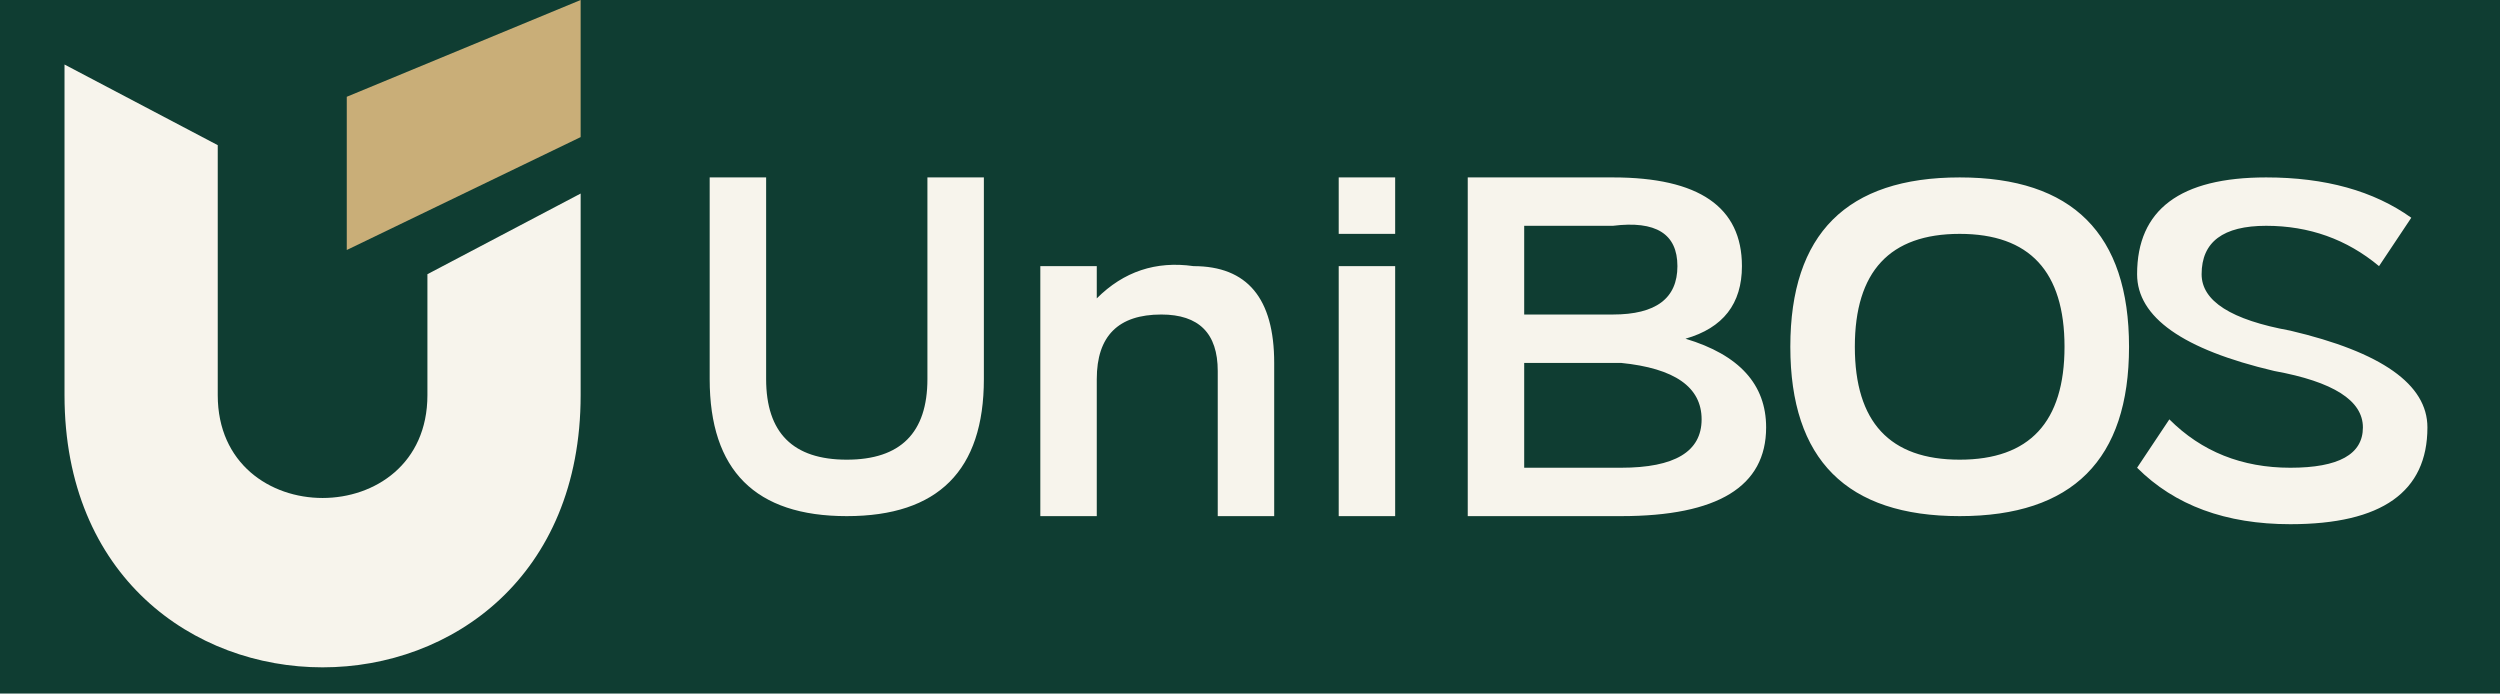
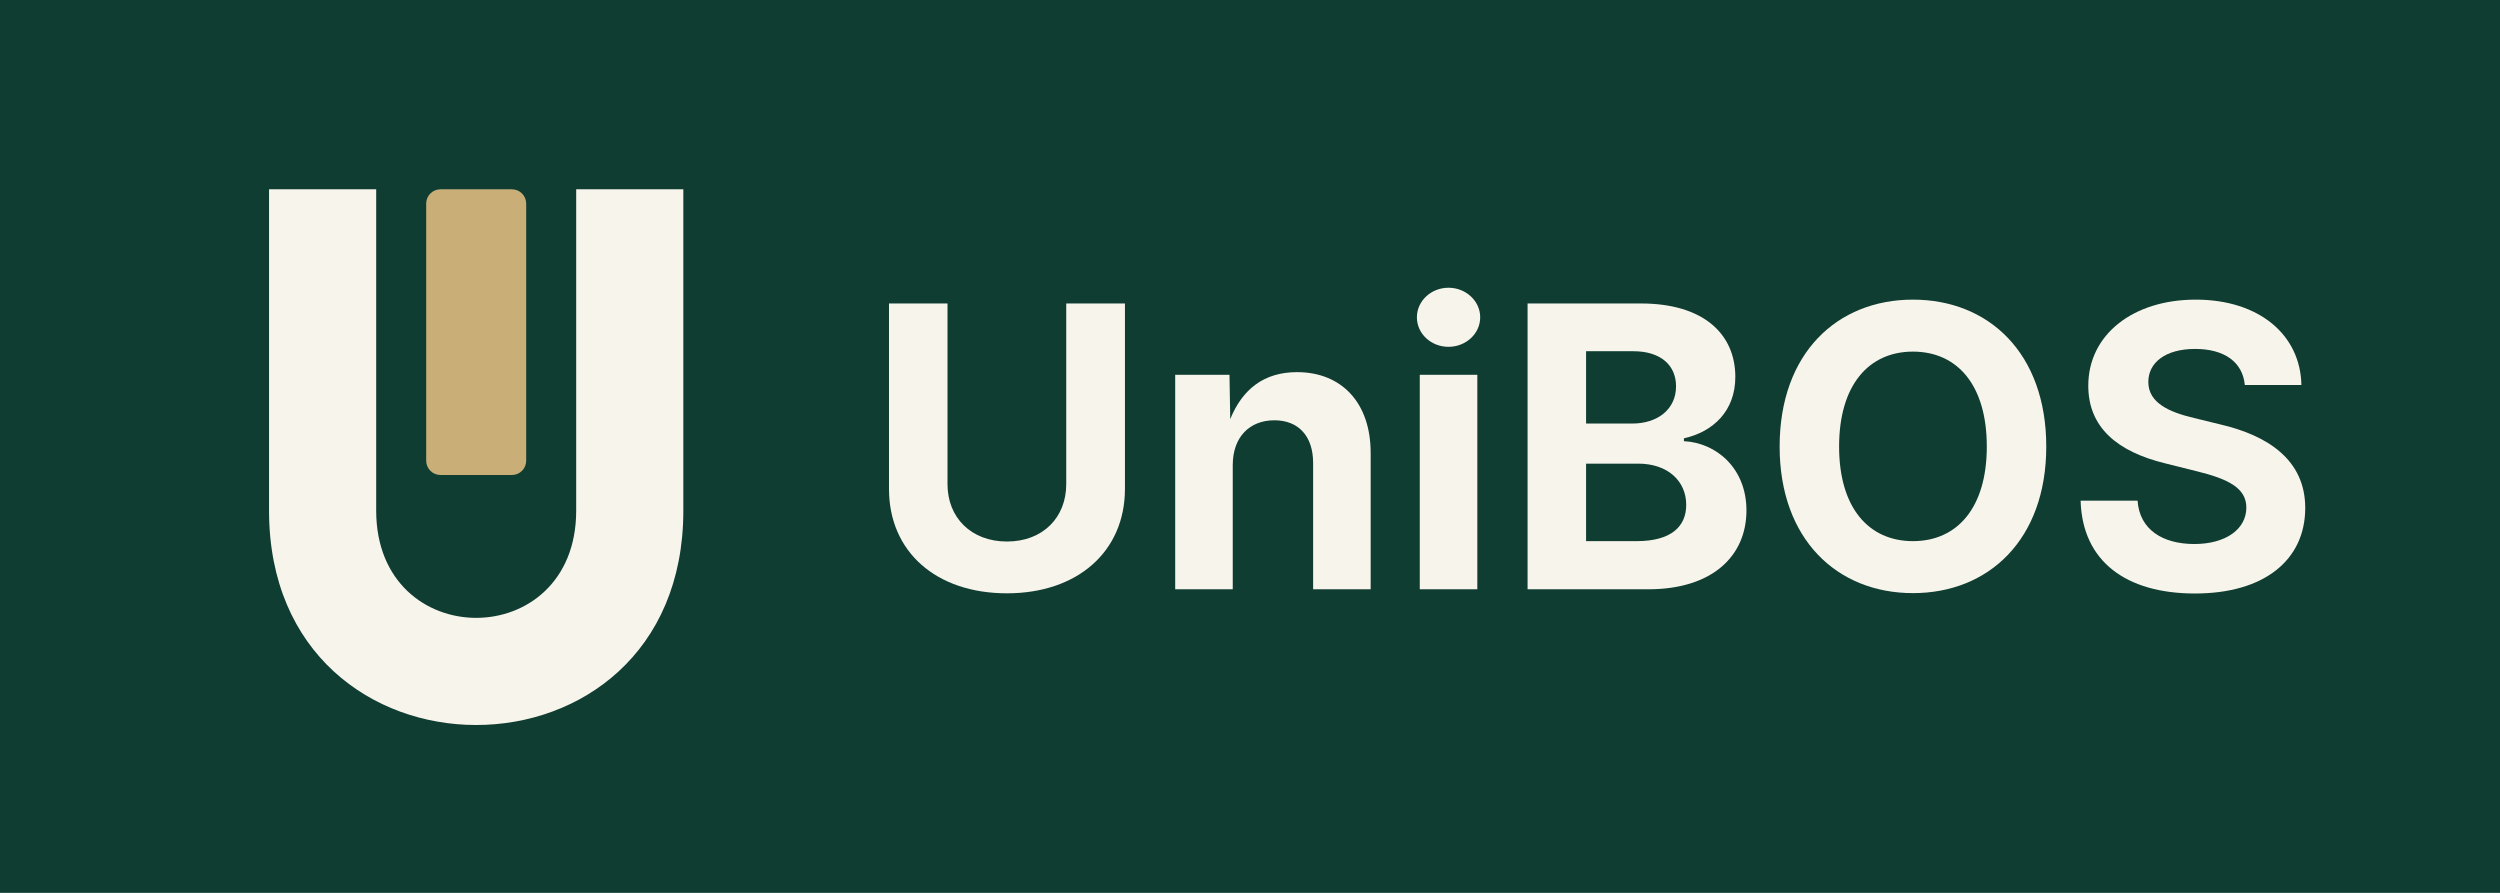
- <svg xmlns="http://www.w3.org/2000/svg" viewBox="0 0 310 86" role="img" aria-label="UniBOS">
-   <rect width="310" height="86" fill="#0F3D32" />
-   <path fill="#F7F4EC" d="M8 8L27 18V49C27 66 53 66 53 49V34L72 24V49C72 94 8 94 8 49Z" />
-   <path fill="#C9AE78" d="M43 12L72 0V17L43 31Z" />
-   <g transform="translate(88 22)" fill="#F7F4EC">
-     <path d="M0 0H7V25Q7 35 17 35T27 25V0H34V25Q34 42 17 42T0 25ZM41 11H48V15Q53 10 60 11Q70 11 70 23V42H63V24Q63 17 56 17Q48 17 48 25V42H41ZM78 11H85V42H78ZM78 0H85V7H78ZM94 0H112Q128 0 128 11Q128 18 121 20Q131 23 131 31Q131 42 113 42H94ZM101 6V17H112Q120 17 120 11T112 6ZM101 23V36H113Q123 36 123 30T113 23ZM155 0Q176 0 176 21T155 42Q134 42 134 21T155 0ZM155 7Q142 7 142 21T155 35Q168 35 168 21T155 7ZM211 5L207 11Q201 6 193 6Q185 6 185 12Q185 17 196 19Q213 23 213 31Q213 43 196 43Q184 43 177 36L181 30Q187 36 196 36Q205 36 205 31Q205 26 194 24Q177 20 177 12Q177 0 193 0Q204 0 211 5Z" fill-rule="evenodd" />
+ <svg xmlns="http://www.w3.org/2000/svg" viewBox="0 0 420 150" role="img" aria-label="UniBOS">
+   <rect width="420" height="150" fill="#0F3D32" />
+   <g transform="translate(8 15) scale(1.2)">
+     <path d="M31 14H46V59C46 79 74 79 74 59V14H89V59C89 99 31 99 31 59Z" fill="#F7F4EC" />
+     <rect x="53" y="14" width="14" height="40" rx="2" fill="#C9AE78" />
+   </g>
+   <g fill="#F7F4EC" transform="translate(145 99) scale(0.03222656 -0.03222656)">
+     <path transform="translate(0 0)" d="M750 -21C1118 -21 1365 197 1365 523V1490H1059V548C1059 374 937 249 750 249C563 249 440 374 440 548V1490H135V523C135 197 379 -21 750 -21Z" />
+     <path transform="translate(1499 0)" d="M428 647C428 795 517 881 645 881C771 881 847 798 847 659V0H1147V711C1147 973 995 1132 763 1132C591 1132 478 1043 415 887L411 1118H128V0H428Z" />
+     <path transform="translate(2774 0)" d="M128 0H428V1118H128ZM278 1264C368 1264 443 1332 443 1418C443 1503 368 1572 278 1572C187 1572 113 1503 113 1418C113 1332 187 1264 278 1264Z" />
+     <path transform="translate(3329 0)" d="M135 0H764C1100 0 1276 175 1276 411C1276 632 1118 764 950 772V787C1103 821 1218 930 1218 1107C1218 1330 1053 1490 726 1490H135ZM440 251V655H712C865 655 962 565 962 440C962 327 883 251 704 251ZM440 864V1241H687C830 1241 909 1167 909 1058C909 938 812 864 681 864Z" />
+     <path transform="translate(4684 0)" d="M789 -20C1184 -20 1484 259 1484 744C1484 1231 1184 1510 789 1510C394 1510 94 1231 94 744C94 260 394 -20 789 -20ZM789 251C558 251 404 425 404 744C404 1064 558 1239 789 1239C1020 1239 1174 1065 1174 744C1174 425 1020 251 789 251Z" />
+     <path transform="translate(6262 0)" d="M681 -22C1043 -22 1256 153 1256 424C1256 674 1062 802 811 860L676 893C550 923 438 970 438 1081C438 1181 526 1253 682 1253C835 1253 930 1184 941 1065H1236C1231 1327 1015 1510 685 1510C361 1510 125 1330 125 1061C125 844 276 717 528 656L692 615C854 575 949 528 949 426C949 313 841 236 678 236C513 236 392 311 382 462H85C94 145 323 -22 681 -22Z" />
  </g>
</svg>
